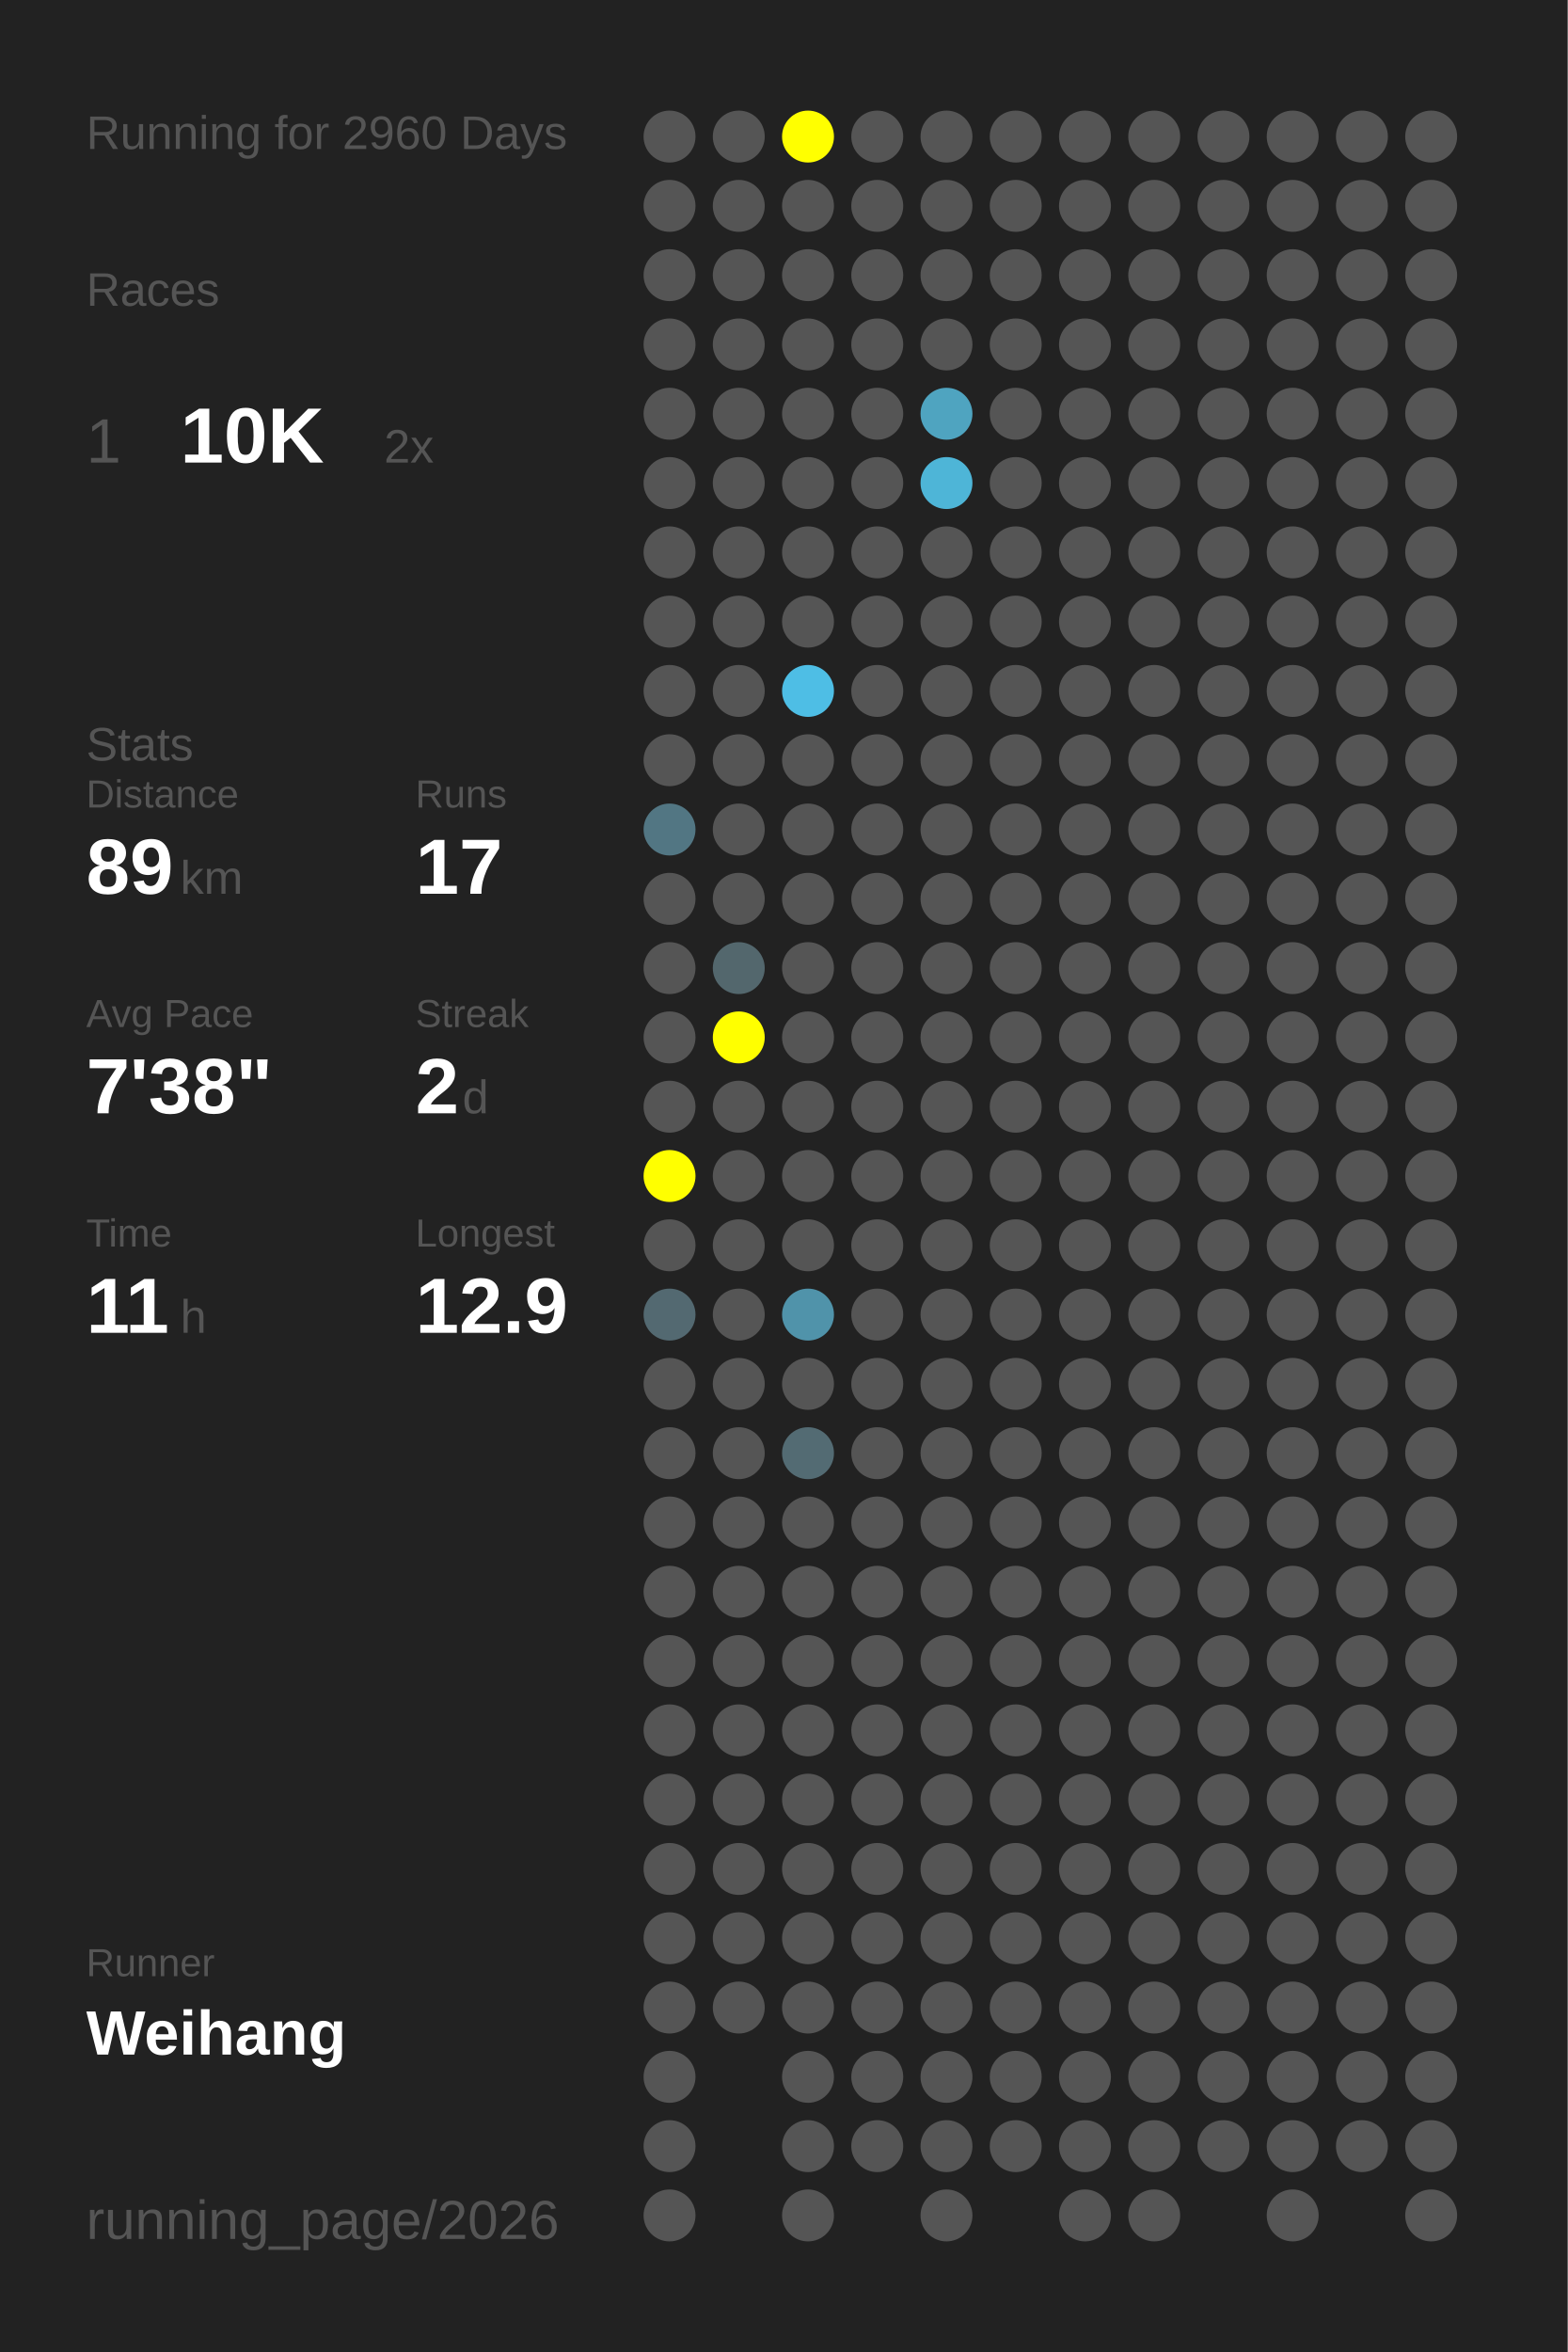
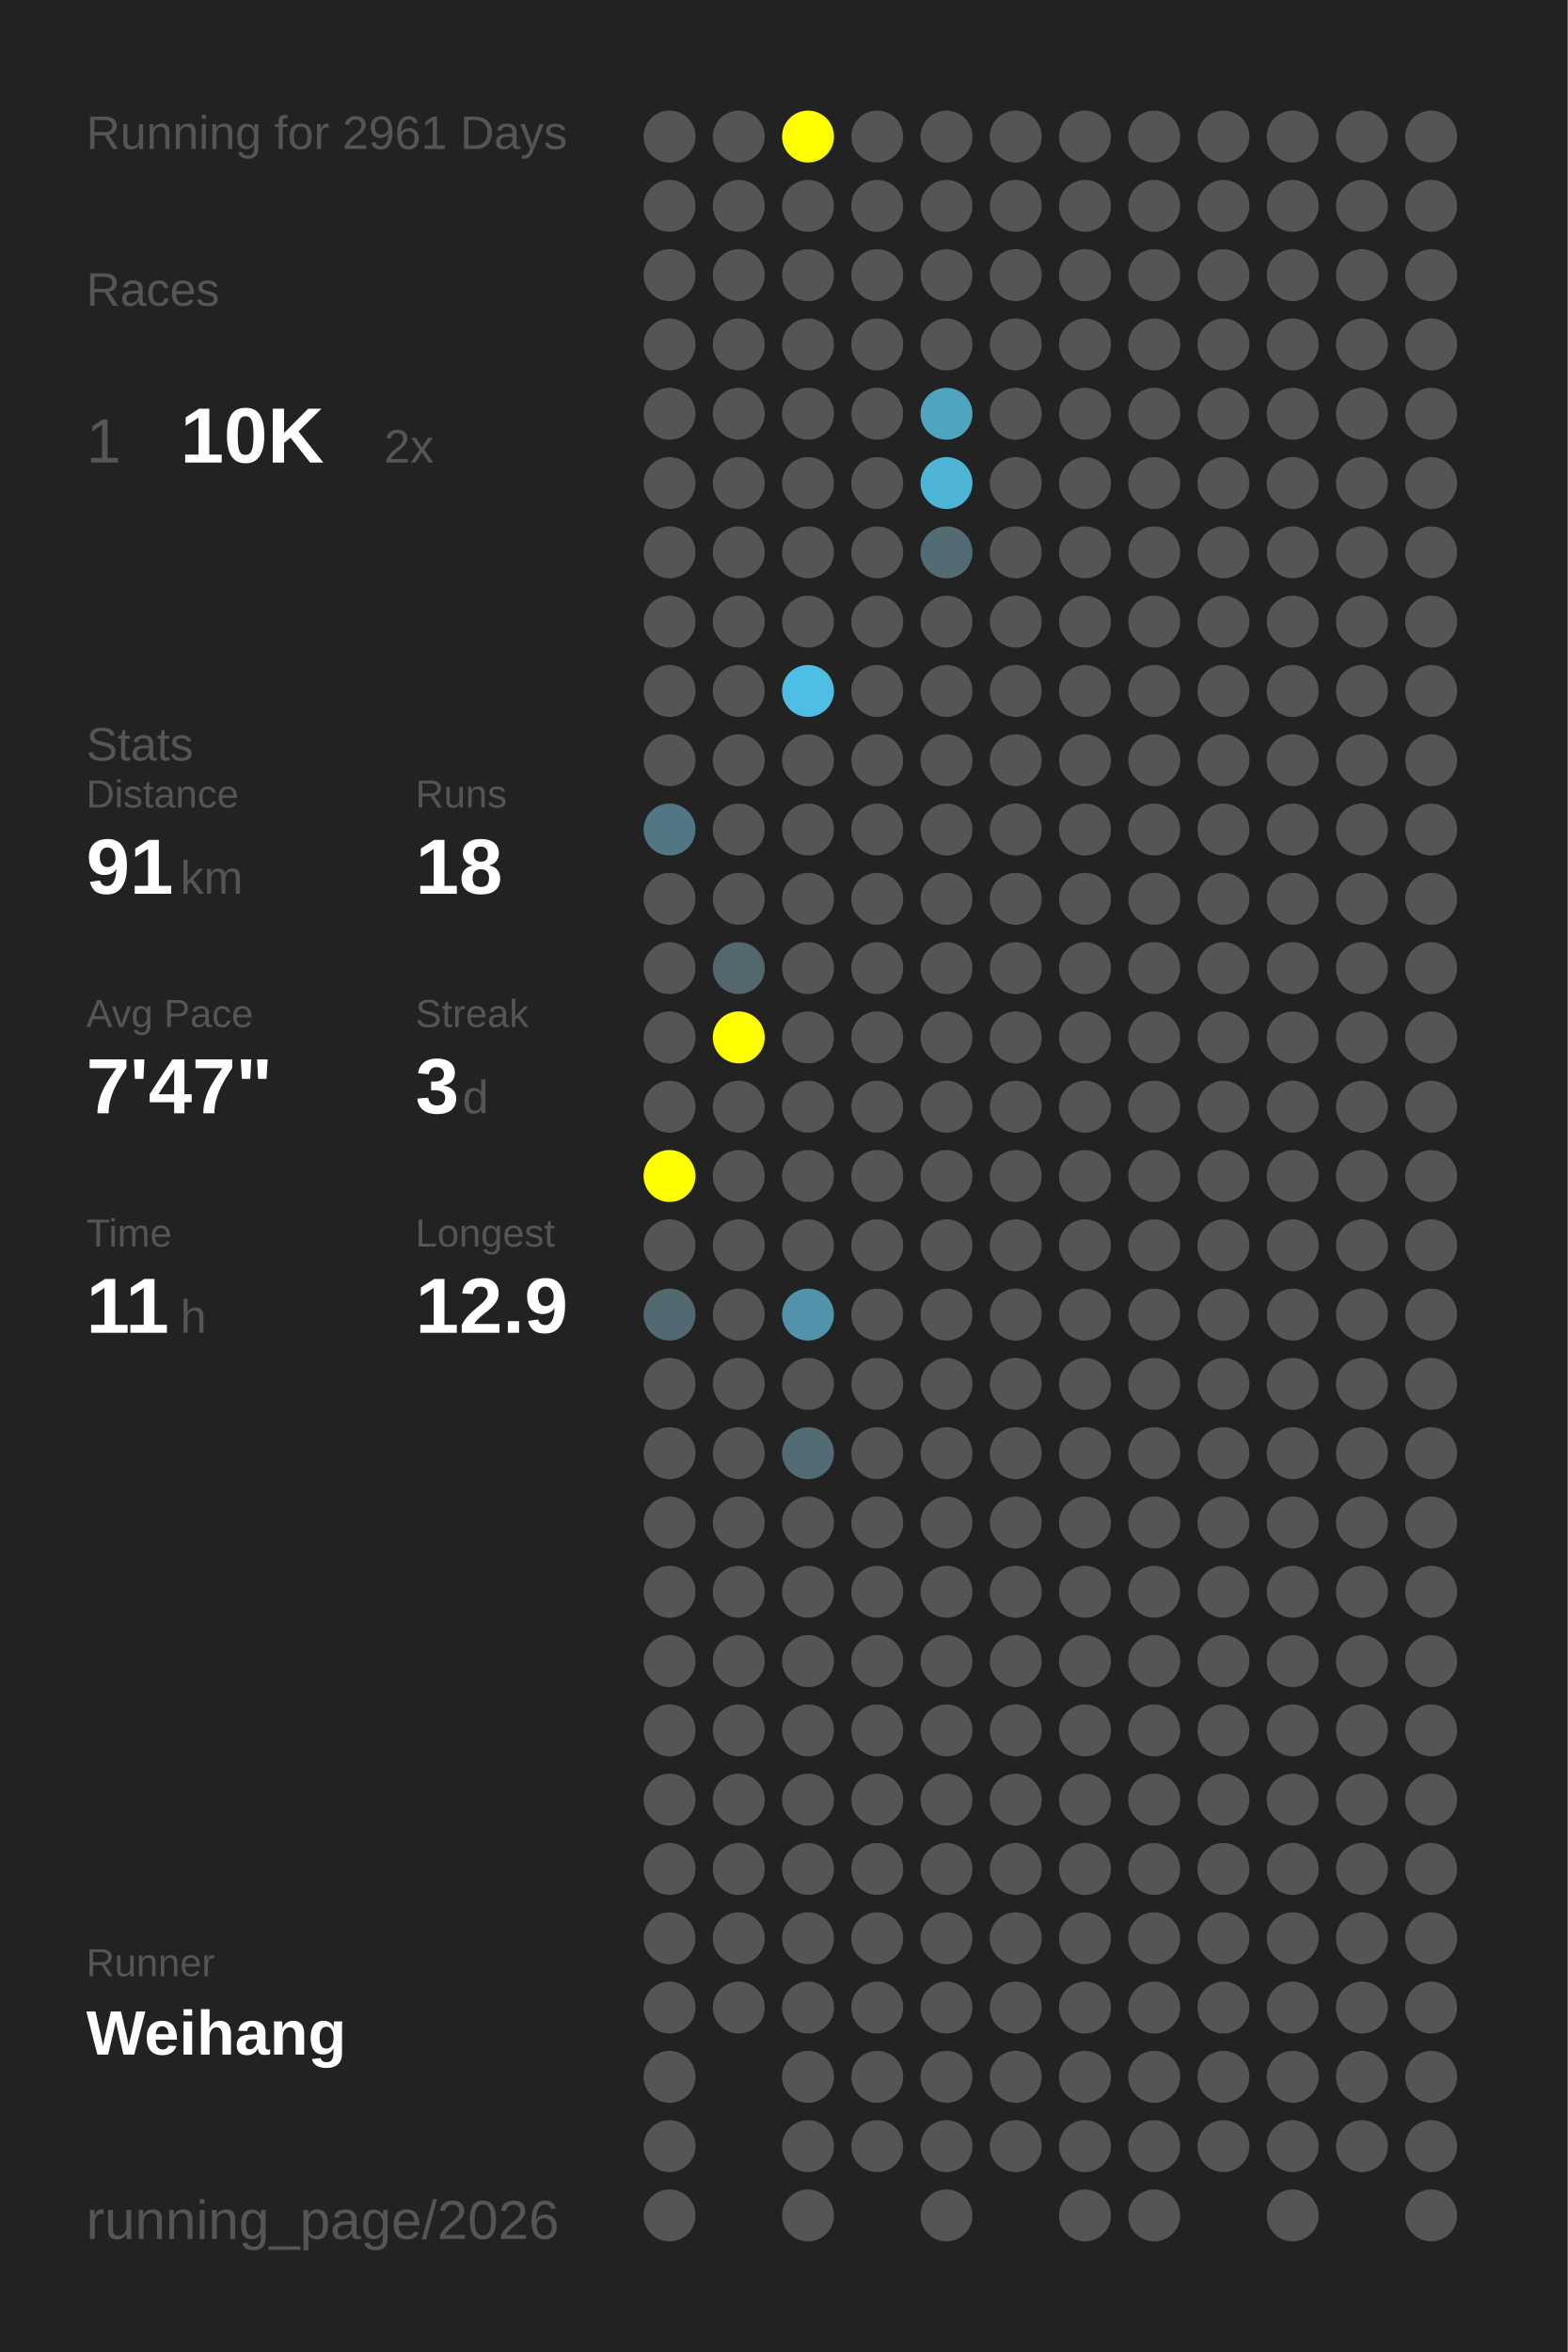
<svg xmlns="http://www.w3.org/2000/svg" baseProfile="full" height="300mm" version="1.1" viewBox="0,0,200,300" width="200mm">
  <defs />
  <rect fill="#222222" height="300" width="200" x="0" y="0" />
-   <text fill="#555555" style="font-size:6px; font-family:Arial;" x="11" y="19">Running for 2960 Days</text>
+   <text fill="#555555" style="font-size:6px; font-family:Arial;" x="11" y="19">Running for 2961 Days</text>
  <text fill="#555555" style="font-size:6px; font-family:Arial;" x="11" y="39">Races</text>
  <text fill="#555555" style="font-size:8px; font-family:Arial;" x="11" y="59">1</text>
  <text fill="#FFFFFF" style="font-size:10px; font-family:Arial; font-weight:bold;" x="23" y="59">10K</text>
  <text fill="#555555" style="font-size:6px; font-family:Arial;" x="49" y="59">2x</text>
  <text fill="#555555" style="font-size:6px; font-family:Arial;" x="11" y="97">Stats</text>
  <text fill="#555555" style="font-size:5px; font-family:Arial;" x="11" y="103">Distance</text>
-   <text fill="#FFFFFF" style="font-size:10px; font-family:Arial; font-weight:bold;" x="11" y="114">89</text>
+   <text fill="#FFFFFF" style="font-size:10px; font-family:Arial; font-weight:bold;" x="11" y="114">91</text>
  <text fill="#555555" style="font-size:6px; font-family:Arial;" x="23" y="114">km</text>
  <text fill="#555555" style="font-size:5px; font-family:Arial;" x="53" y="103">Runs</text>
-   <text fill="#FFFFFF" style="font-size:10px; font-family:Arial; font-weight:bold;" x="53" y="114">17</text>
+   <text fill="#FFFFFF" style="font-size:10px; font-family:Arial; font-weight:bold;" x="53" y="114">18</text>
  <text fill="#555555" style="font-size:5px; font-family:Arial;" x="11" y="131">Avg Pace</text>
-   <text fill="#FFFFFF" style="font-size:10px; font-family:Arial; font-weight:bold;" x="11" y="142">7'38"</text>
+   <text fill="#FFFFFF" style="font-size:10px; font-family:Arial; font-weight:bold;" x="11" y="142">7'47"</text>
  <text fill="#555555" style="font-size:5px; font-family:Arial;" x="53" y="131">Streak</text>
-   <text fill="#FFFFFF" style="font-size:10px; font-family:Arial; font-weight:bold;" x="53" y="142">2</text>
+   <text fill="#FFFFFF" style="font-size:10px; font-family:Arial; font-weight:bold;" x="53" y="142">3</text>
  <text fill="#555555" style="font-size:6px; font-family:Arial;" x="59" y="142">d</text>
  <text fill="#555555" style="font-size:5px; font-family:Arial;" x="11" y="159">Time</text>
  <text fill="#FFFFFF" style="font-size:10px; font-family:Arial; font-weight:bold;" x="11" y="170">11</text>
  <text fill="#555555" style="font-size:6px; font-family:Arial;" x="23" y="170">h</text>
  <text fill="#555555" style="font-size:5px; font-family:Arial;" x="53" y="159">Longest</text>
  <text fill="#FFFFFF" style="font-size:10px; font-family:Arial; font-weight:bold;" x="53" y="170">12.9</text>
  <text fill="#555555" style="font-size:5px; font-family:Arial;" x="11" y="252.065">Runner</text>
  <text fill="#FFFFFF" style="font-size:8px; font-family:Arial; font-weight:bold;" x="11" y="262.065">Weihang</text>
  <text fill="#555555" style="font-size:7px; font-family:Arial;" x="11" y="285.581">running_page/2026</text>
  <circle cx="85.417" cy="17.419" fill="#555555" r="3.312" />
  <circle cx="85.417" cy="26.258" fill="#555555" r="3.312" />
  <circle cx="85.417" cy="35.097" fill="#555555" r="3.312" />
  <circle cx="85.417" cy="43.935" fill="#555555" r="3.312" />
  <circle cx="85.417" cy="52.774" fill="#555555" r="3.312" />
  <circle cx="85.417" cy="61.613" fill="#555555" r="3.312" />
  <circle cx="85.417" cy="70.452" fill="#555555" r="3.312" />
  <circle cx="85.417" cy="79.29" fill="#555555" r="3.312" />
  <circle cx="85.417" cy="88.129" fill="#555555" r="3.312" />
  <circle cx="85.417" cy="96.968" fill="#555555" r="3.312" />
  <circle cx="85.417" cy="105.806" fill="#527683" r="3.312" />
  <circle cx="85.417" cy="114.645" fill="#555555" r="3.312" />
  <circle cx="85.417" cy="123.484" fill="#555555" r="3.312" />
  <circle cx="85.417" cy="132.323" fill="#555555" r="3.312" />
  <circle cx="85.417" cy="141.161" fill="#555555" r="3.312" />
  <circle cx="85.417" cy="150" fill="#FFFF00" r="3.312" />
  <circle cx="85.417" cy="158.839" fill="#555555" r="3.312" />
  <circle cx="85.417" cy="167.677" fill="#536971" r="3.312" />
  <circle cx="85.417" cy="176.516" fill="#555555" r="3.312" />
  <circle cx="85.417" cy="185.355" fill="#555555" r="3.312" />
  <circle cx="85.417" cy="194.194" fill="#555555" r="3.312" />
  <circle cx="85.417" cy="203.032" fill="#555555" r="3.312" />
  <circle cx="85.417" cy="211.871" fill="#555555" r="3.312" />
  <circle cx="85.417" cy="220.71" fill="#555555" r="3.312" />
  <circle cx="85.417" cy="229.548" fill="#555555" r="3.312" />
  <circle cx="85.417" cy="238.387" fill="#555555" r="3.312" />
  <circle cx="85.417" cy="247.226" fill="#555555" r="3.312" />
  <circle cx="85.417" cy="256.065" fill="#555555" r="3.312" />
  <circle cx="85.417" cy="264.903" fill="#555555" r="3.312" />
  <circle cx="85.417" cy="273.742" fill="#555555" r="3.312" />
  <circle cx="85.417" cy="282.581" fill="#555555" r="3.312" />
  <circle cx="94.25" cy="17.419" fill="#555555" r="3.312" />
  <circle cx="94.25" cy="26.258" fill="#555555" r="3.312" />
  <circle cx="94.25" cy="35.097" fill="#555555" r="3.312" />
  <circle cx="94.25" cy="43.935" fill="#555555" r="3.312" />
  <circle cx="94.25" cy="52.774" fill="#555555" r="3.312" />
  <circle cx="94.25" cy="61.613" fill="#555555" r="3.312" />
  <circle cx="94.25" cy="70.452" fill="#555555" r="3.312" />
  <circle cx="94.25" cy="79.29" fill="#555555" r="3.312" />
  <circle cx="94.25" cy="88.129" fill="#555555" r="3.312" />
  <circle cx="94.25" cy="96.968" fill="#555555" r="3.312" />
  <circle cx="94.25" cy="105.806" fill="#555555" r="3.312" />
  <circle cx="94.25" cy="114.645" fill="#555555" r="3.312" />
  <circle cx="94.25" cy="123.484" fill="#53676d" r="3.312" />
  <circle cx="94.25" cy="132.323" fill="#FFFF00" r="3.312" />
  <circle cx="94.25" cy="141.161" fill="#555555" r="3.312" />
  <circle cx="94.25" cy="150" fill="#555555" r="3.312" />
  <circle cx="94.25" cy="158.839" fill="#555555" r="3.312" />
  <circle cx="94.25" cy="167.677" fill="#555555" r="3.312" />
  <circle cx="94.25" cy="176.516" fill="#555555" r="3.312" />
  <circle cx="94.25" cy="185.355" fill="#555555" r="3.312" />
  <circle cx="94.25" cy="194.194" fill="#555555" r="3.312" />
  <circle cx="94.25" cy="203.032" fill="#555555" r="3.312" />
  <circle cx="94.25" cy="211.871" fill="#555555" r="3.312" />
  <circle cx="94.25" cy="220.71" fill="#555555" r="3.312" />
  <circle cx="94.25" cy="229.548" fill="#555555" r="3.312" />
  <circle cx="94.25" cy="238.387" fill="#555555" r="3.312" />
  <circle cx="94.25" cy="247.226" fill="#555555" r="3.312" />
  <circle cx="94.25" cy="256.065" fill="#555555" r="3.312" />
  <circle cx="103.083" cy="17.419" fill="#FFFF00" r="3.312" />
  <circle cx="103.083" cy="26.258" fill="#555555" r="3.312" />
  <circle cx="103.083" cy="35.097" fill="#555555" r="3.312" />
  <circle cx="103.083" cy="43.935" fill="#555555" r="3.312" />
  <circle cx="103.083" cy="52.774" fill="#555555" r="3.312" />
  <circle cx="103.083" cy="61.613" fill="#555555" r="3.312" />
  <circle cx="103.083" cy="70.452" fill="#555555" r="3.312" />
  <circle cx="103.083" cy="79.29" fill="#555555" r="3.312" />
  <circle cx="103.083" cy="88.129" fill="#4ebee5" r="3.312" />
  <circle cx="103.083" cy="96.968" fill="#555555" r="3.312" />
  <circle cx="103.083" cy="105.806" fill="#555555" r="3.312" />
  <circle cx="103.083" cy="114.645" fill="#555555" r="3.312" />
  <circle cx="103.083" cy="123.484" fill="#555555" r="3.312" />
  <circle cx="103.083" cy="132.323" fill="#555555" r="3.312" />
  <circle cx="103.083" cy="141.161" fill="#555555" r="3.312" />
  <circle cx="103.083" cy="150" fill="#555555" r="3.312" />
  <circle cx="103.083" cy="158.839" fill="#555555" r="3.312" />
  <circle cx="103.083" cy="167.677" fill="#5093aa" r="3.312" />
  <circle cx="103.083" cy="176.516" fill="#555555" r="3.312" />
  <circle cx="103.083" cy="185.355" fill="#536b73" r="3.312" />
  <circle cx="103.083" cy="194.194" fill="#555555" r="3.312" />
  <circle cx="103.083" cy="203.032" fill="#555555" r="3.312" />
  <circle cx="103.083" cy="211.871" fill="#555555" r="3.312" />
  <circle cx="103.083" cy="220.71" fill="#555555" r="3.312" />
  <circle cx="103.083" cy="229.548" fill="#555555" r="3.312" />
  <circle cx="103.083" cy="238.387" fill="#555555" r="3.312" />
  <circle cx="103.083" cy="247.226" fill="#555555" r="3.312" />
  <circle cx="103.083" cy="256.065" fill="#555555" r="3.312" />
  <circle cx="103.083" cy="264.903" fill="#555555" r="3.312" />
  <circle cx="103.083" cy="273.742" fill="#555555" r="3.312" />
  <circle cx="103.083" cy="282.581" fill="#555555" r="3.312" />
  <circle cx="111.917" cy="17.419" fill="#555555" r="3.312" />
  <circle cx="111.917" cy="26.258" fill="#555555" r="3.312" />
  <circle cx="111.917" cy="35.097" fill="#555555" r="3.312" />
  <circle cx="111.917" cy="43.935" fill="#555555" r="3.312" />
  <circle cx="111.917" cy="52.774" fill="#555555" r="3.312" />
  <circle cx="111.917" cy="61.613" fill="#555555" r="3.312" />
  <circle cx="111.917" cy="70.452" fill="#555555" r="3.312" />
  <circle cx="111.917" cy="79.29" fill="#555555" r="3.312" />
  <circle cx="111.917" cy="88.129" fill="#555555" r="3.312" />
  <circle cx="111.917" cy="96.968" fill="#555555" r="3.312" />
  <circle cx="111.917" cy="105.806" fill="#555555" r="3.312" />
  <circle cx="111.917" cy="114.645" fill="#555555" r="3.312" />
  <circle cx="111.917" cy="123.484" fill="#555555" r="3.312" />
  <circle cx="111.917" cy="132.323" fill="#555555" r="3.312" />
  <circle cx="111.917" cy="141.161" fill="#555555" r="3.312" />
  <circle cx="111.917" cy="150" fill="#555555" r="3.312" />
  <circle cx="111.917" cy="158.839" fill="#555555" r="3.312" />
  <circle cx="111.917" cy="167.677" fill="#555555" r="3.312" />
  <circle cx="111.917" cy="176.516" fill="#555555" r="3.312" />
  <circle cx="111.917" cy="185.355" fill="#555555" r="3.312" />
  <circle cx="111.917" cy="194.194" fill="#555555" r="3.312" />
  <circle cx="111.917" cy="203.032" fill="#555555" r="3.312" />
  <circle cx="111.917" cy="211.871" fill="#555555" r="3.312" />
  <circle cx="111.917" cy="220.71" fill="#555555" r="3.312" />
  <circle cx="111.917" cy="229.548" fill="#555555" r="3.312" />
  <circle cx="111.917" cy="238.387" fill="#555555" r="3.312" />
  <circle cx="111.917" cy="247.226" fill="#555555" r="3.312" />
  <circle cx="111.917" cy="256.065" fill="#555555" r="3.312" />
  <circle cx="111.917" cy="264.903" fill="#555555" r="3.312" />
  <circle cx="111.917" cy="273.742" fill="#555555" r="3.312" />
  <circle cx="120.75" cy="17.419" fill="#555555" r="3.312" />
  <circle cx="120.75" cy="26.258" fill="#555555" r="3.312" />
  <circle cx="120.75" cy="35.097" fill="#555555" r="3.312" />
  <circle cx="120.75" cy="43.935" fill="#555555" r="3.312" />
  <circle cx="120.75" cy="52.774" fill="#4fa4c0" r="3.312" />
  <circle cx="120.75" cy="61.613" fill="#4eb5d7" r="3.312" />
-   <circle cx="120.75" cy="70.452" fill="#555555" r="3.312" />
+   <circle cx="120.75" cy="70.452" fill="#536c74" r="3.312" />
  <circle cx="120.75" cy="79.29" fill="#555555" r="3.312" />
  <circle cx="120.75" cy="88.129" fill="#555555" r="3.312" />
  <circle cx="120.75" cy="96.968" fill="#555555" r="3.312" />
  <circle cx="120.75" cy="105.806" fill="#555555" r="3.312" />
  <circle cx="120.75" cy="114.645" fill="#555555" r="3.312" />
  <circle cx="120.75" cy="123.484" fill="#555555" r="3.312" />
  <circle cx="120.75" cy="132.323" fill="#555555" r="3.312" />
  <circle cx="120.75" cy="141.161" fill="#555555" r="3.312" />
  <circle cx="120.75" cy="150" fill="#555555" r="3.312" />
  <circle cx="120.75" cy="158.839" fill="#555555" r="3.312" />
  <circle cx="120.75" cy="167.677" fill="#555555" r="3.312" />
  <circle cx="120.75" cy="176.516" fill="#555555" r="3.312" />
  <circle cx="120.75" cy="185.355" fill="#555555" r="3.312" />
  <circle cx="120.75" cy="194.194" fill="#555555" r="3.312" />
  <circle cx="120.75" cy="203.032" fill="#555555" r="3.312" />
  <circle cx="120.75" cy="211.871" fill="#555555" r="3.312" />
  <circle cx="120.75" cy="220.71" fill="#555555" r="3.312" />
  <circle cx="120.75" cy="229.548" fill="#555555" r="3.312" />
  <circle cx="120.75" cy="238.387" fill="#555555" r="3.312" />
  <circle cx="120.75" cy="247.226" fill="#555555" r="3.312" />
  <circle cx="120.75" cy="256.065" fill="#555555" r="3.312" />
  <circle cx="120.75" cy="264.903" fill="#555555" r="3.312" />
  <circle cx="120.75" cy="273.742" fill="#555555" r="3.312" />
  <circle cx="120.75" cy="282.581" fill="#555555" r="3.312" />
  <circle cx="129.583" cy="17.419" fill="#555555" r="3.312" />
  <circle cx="129.583" cy="26.258" fill="#555555" r="3.312" />
  <circle cx="129.583" cy="35.097" fill="#555555" r="3.312" />
  <circle cx="129.583" cy="43.935" fill="#555555" r="3.312" />
  <circle cx="129.583" cy="52.774" fill="#555555" r="3.312" />
  <circle cx="129.583" cy="61.613" fill="#555555" r="3.312" />
  <circle cx="129.583" cy="70.452" fill="#555555" r="3.312" />
  <circle cx="129.583" cy="79.29" fill="#555555" r="3.312" />
  <circle cx="129.583" cy="88.129" fill="#555555" r="3.312" />
  <circle cx="129.583" cy="96.968" fill="#555555" r="3.312" />
  <circle cx="129.583" cy="105.806" fill="#555555" r="3.312" />
  <circle cx="129.583" cy="114.645" fill="#555555" r="3.312" />
  <circle cx="129.583" cy="123.484" fill="#555555" r="3.312" />
  <circle cx="129.583" cy="132.323" fill="#555555" r="3.312" />
  <circle cx="129.583" cy="141.161" fill="#555555" r="3.312" />
  <circle cx="129.583" cy="150" fill="#555555" r="3.312" />
  <circle cx="129.583" cy="158.839" fill="#555555" r="3.312" />
  <circle cx="129.583" cy="167.677" fill="#555555" r="3.312" />
  <circle cx="129.583" cy="176.516" fill="#555555" r="3.312" />
  <circle cx="129.583" cy="185.355" fill="#555555" r="3.312" />
  <circle cx="129.583" cy="194.194" fill="#555555" r="3.312" />
  <circle cx="129.583" cy="203.032" fill="#555555" r="3.312" />
  <circle cx="129.583" cy="211.871" fill="#555555" r="3.312" />
  <circle cx="129.583" cy="220.71" fill="#555555" r="3.312" />
  <circle cx="129.583" cy="229.548" fill="#555555" r="3.312" />
  <circle cx="129.583" cy="238.387" fill="#555555" r="3.312" />
  <circle cx="129.583" cy="247.226" fill="#555555" r="3.312" />
  <circle cx="129.583" cy="256.065" fill="#555555" r="3.312" />
  <circle cx="129.583" cy="264.903" fill="#555555" r="3.312" />
  <circle cx="129.583" cy="273.742" fill="#555555" r="3.312" />
  <circle cx="138.417" cy="17.419" fill="#555555" r="3.312" />
  <circle cx="138.417" cy="26.258" fill="#555555" r="3.312" />
  <circle cx="138.417" cy="35.097" fill="#555555" r="3.312" />
  <circle cx="138.417" cy="43.935" fill="#555555" r="3.312" />
  <circle cx="138.417" cy="52.774" fill="#555555" r="3.312" />
  <circle cx="138.417" cy="61.613" fill="#555555" r="3.312" />
  <circle cx="138.417" cy="70.452" fill="#555555" r="3.312" />
  <circle cx="138.417" cy="79.29" fill="#555555" r="3.312" />
  <circle cx="138.417" cy="88.129" fill="#555555" r="3.312" />
  <circle cx="138.417" cy="96.968" fill="#555555" r="3.312" />
  <circle cx="138.417" cy="105.806" fill="#555555" r="3.312" />
  <circle cx="138.417" cy="114.645" fill="#555555" r="3.312" />
  <circle cx="138.417" cy="123.484" fill="#555555" r="3.312" />
  <circle cx="138.417" cy="132.323" fill="#555555" r="3.312" />
  <circle cx="138.417" cy="141.161" fill="#555555" r="3.312" />
  <circle cx="138.417" cy="150" fill="#555555" r="3.312" />
  <circle cx="138.417" cy="158.839" fill="#555555" r="3.312" />
  <circle cx="138.417" cy="167.677" fill="#555555" r="3.312" />
  <circle cx="138.417" cy="176.516" fill="#555555" r="3.312" />
  <circle cx="138.417" cy="185.355" fill="#555555" r="3.312" />
  <circle cx="138.417" cy="194.194" fill="#555555" r="3.312" />
  <circle cx="138.417" cy="203.032" fill="#555555" r="3.312" />
  <circle cx="138.417" cy="211.871" fill="#555555" r="3.312" />
  <circle cx="138.417" cy="220.71" fill="#555555" r="3.312" />
  <circle cx="138.417" cy="229.548" fill="#555555" r="3.312" />
  <circle cx="138.417" cy="238.387" fill="#555555" r="3.312" />
  <circle cx="138.417" cy="247.226" fill="#555555" r="3.312" />
  <circle cx="138.417" cy="256.065" fill="#555555" r="3.312" />
  <circle cx="138.417" cy="264.903" fill="#555555" r="3.312" />
  <circle cx="138.417" cy="273.742" fill="#555555" r="3.312" />
  <circle cx="138.417" cy="282.581" fill="#555555" r="3.312" />
  <circle cx="147.25" cy="17.419" fill="#555555" r="3.312" />
  <circle cx="147.25" cy="26.258" fill="#555555" r="3.312" />
  <circle cx="147.25" cy="35.097" fill="#555555" r="3.312" />
  <circle cx="147.25" cy="43.935" fill="#555555" r="3.312" />
  <circle cx="147.25" cy="52.774" fill="#555555" r="3.312" />
  <circle cx="147.25" cy="61.613" fill="#555555" r="3.312" />
  <circle cx="147.25" cy="70.452" fill="#555555" r="3.312" />
  <circle cx="147.25" cy="79.29" fill="#555555" r="3.312" />
  <circle cx="147.25" cy="88.129" fill="#555555" r="3.312" />
  <circle cx="147.25" cy="96.968" fill="#555555" r="3.312" />
  <circle cx="147.25" cy="105.806" fill="#555555" r="3.312" />
  <circle cx="147.25" cy="114.645" fill="#555555" r="3.312" />
  <circle cx="147.25" cy="123.484" fill="#555555" r="3.312" />
  <circle cx="147.25" cy="132.323" fill="#555555" r="3.312" />
  <circle cx="147.25" cy="141.161" fill="#555555" r="3.312" />
  <circle cx="147.25" cy="150" fill="#555555" r="3.312" />
  <circle cx="147.25" cy="158.839" fill="#555555" r="3.312" />
  <circle cx="147.25" cy="167.677" fill="#555555" r="3.312" />
  <circle cx="147.25" cy="176.516" fill="#555555" r="3.312" />
  <circle cx="147.25" cy="185.355" fill="#555555" r="3.312" />
  <circle cx="147.25" cy="194.194" fill="#555555" r="3.312" />
  <circle cx="147.25" cy="203.032" fill="#555555" r="3.312" />
  <circle cx="147.25" cy="211.871" fill="#555555" r="3.312" />
  <circle cx="147.25" cy="220.71" fill="#555555" r="3.312" />
  <circle cx="147.25" cy="229.548" fill="#555555" r="3.312" />
  <circle cx="147.25" cy="238.387" fill="#555555" r="3.312" />
  <circle cx="147.25" cy="247.226" fill="#555555" r="3.312" />
  <circle cx="147.25" cy="256.065" fill="#555555" r="3.312" />
  <circle cx="147.25" cy="264.903" fill="#555555" r="3.312" />
  <circle cx="147.25" cy="273.742" fill="#555555" r="3.312" />
  <circle cx="147.25" cy="282.581" fill="#555555" r="3.312" />
  <circle cx="156.083" cy="17.419" fill="#555555" r="3.312" />
  <circle cx="156.083" cy="26.258" fill="#555555" r="3.312" />
  <circle cx="156.083" cy="35.097" fill="#555555" r="3.312" />
  <circle cx="156.083" cy="43.935" fill="#555555" r="3.312" />
  <circle cx="156.083" cy="52.774" fill="#555555" r="3.312" />
  <circle cx="156.083" cy="61.613" fill="#555555" r="3.312" />
  <circle cx="156.083" cy="70.452" fill="#555555" r="3.312" />
  <circle cx="156.083" cy="79.29" fill="#555555" r="3.312" />
  <circle cx="156.083" cy="88.129" fill="#555555" r="3.312" />
  <circle cx="156.083" cy="96.968" fill="#555555" r="3.312" />
  <circle cx="156.083" cy="105.806" fill="#555555" r="3.312" />
  <circle cx="156.083" cy="114.645" fill="#555555" r="3.312" />
  <circle cx="156.083" cy="123.484" fill="#555555" r="3.312" />
  <circle cx="156.083" cy="132.323" fill="#555555" r="3.312" />
  <circle cx="156.083" cy="141.161" fill="#555555" r="3.312" />
  <circle cx="156.083" cy="150" fill="#555555" r="3.312" />
  <circle cx="156.083" cy="158.839" fill="#555555" r="3.312" />
  <circle cx="156.083" cy="167.677" fill="#555555" r="3.312" />
  <circle cx="156.083" cy="176.516" fill="#555555" r="3.312" />
  <circle cx="156.083" cy="185.355" fill="#555555" r="3.312" />
  <circle cx="156.083" cy="194.194" fill="#555555" r="3.312" />
  <circle cx="156.083" cy="203.032" fill="#555555" r="3.312" />
  <circle cx="156.083" cy="211.871" fill="#555555" r="3.312" />
  <circle cx="156.083" cy="220.71" fill="#555555" r="3.312" />
  <circle cx="156.083" cy="229.548" fill="#555555" r="3.312" />
  <circle cx="156.083" cy="238.387" fill="#555555" r="3.312" />
  <circle cx="156.083" cy="247.226" fill="#555555" r="3.312" />
  <circle cx="156.083" cy="256.065" fill="#555555" r="3.312" />
  <circle cx="156.083" cy="264.903" fill="#555555" r="3.312" />
  <circle cx="156.083" cy="273.742" fill="#555555" r="3.312" />
  <circle cx="164.917" cy="17.419" fill="#555555" r="3.312" />
  <circle cx="164.917" cy="26.258" fill="#555555" r="3.312" />
  <circle cx="164.917" cy="35.097" fill="#555555" r="3.312" />
  <circle cx="164.917" cy="43.935" fill="#555555" r="3.312" />
  <circle cx="164.917" cy="52.774" fill="#555555" r="3.312" />
  <circle cx="164.917" cy="61.613" fill="#555555" r="3.312" />
  <circle cx="164.917" cy="70.452" fill="#555555" r="3.312" />
  <circle cx="164.917" cy="79.29" fill="#555555" r="3.312" />
  <circle cx="164.917" cy="88.129" fill="#555555" r="3.312" />
  <circle cx="164.917" cy="96.968" fill="#555555" r="3.312" />
  <circle cx="164.917" cy="105.806" fill="#555555" r="3.312" />
  <circle cx="164.917" cy="114.645" fill="#555555" r="3.312" />
  <circle cx="164.917" cy="123.484" fill="#555555" r="3.312" />
  <circle cx="164.917" cy="132.323" fill="#555555" r="3.312" />
  <circle cx="164.917" cy="141.161" fill="#555555" r="3.312" />
  <circle cx="164.917" cy="150" fill="#555555" r="3.312" />
  <circle cx="164.917" cy="158.839" fill="#555555" r="3.312" />
  <circle cx="164.917" cy="167.677" fill="#555555" r="3.312" />
  <circle cx="164.917" cy="176.516" fill="#555555" r="3.312" />
  <circle cx="164.917" cy="185.355" fill="#555555" r="3.312" />
  <circle cx="164.917" cy="194.194" fill="#555555" r="3.312" />
  <circle cx="164.917" cy="203.032" fill="#555555" r="3.312" />
  <circle cx="164.917" cy="211.871" fill="#555555" r="3.312" />
  <circle cx="164.917" cy="220.71" fill="#555555" r="3.312" />
  <circle cx="164.917" cy="229.548" fill="#555555" r="3.312" />
  <circle cx="164.917" cy="238.387" fill="#555555" r="3.312" />
  <circle cx="164.917" cy="247.226" fill="#555555" r="3.312" />
  <circle cx="164.917" cy="256.065" fill="#555555" r="3.312" />
  <circle cx="164.917" cy="264.903" fill="#555555" r="3.312" />
  <circle cx="164.917" cy="273.742" fill="#555555" r="3.312" />
  <circle cx="164.917" cy="282.581" fill="#555555" r="3.312" />
  <circle cx="173.75" cy="17.419" fill="#555555" r="3.312" />
  <circle cx="173.75" cy="26.258" fill="#555555" r="3.312" />
  <circle cx="173.75" cy="35.097" fill="#555555" r="3.312" />
  <circle cx="173.75" cy="43.935" fill="#555555" r="3.312" />
  <circle cx="173.75" cy="52.774" fill="#555555" r="3.312" />
  <circle cx="173.75" cy="61.613" fill="#555555" r="3.312" />
  <circle cx="173.75" cy="70.452" fill="#555555" r="3.312" />
  <circle cx="173.75" cy="79.29" fill="#555555" r="3.312" />
  <circle cx="173.75" cy="88.129" fill="#555555" r="3.312" />
  <circle cx="173.75" cy="96.968" fill="#555555" r="3.312" />
  <circle cx="173.75" cy="105.806" fill="#555555" r="3.312" />
  <circle cx="173.75" cy="114.645" fill="#555555" r="3.312" />
  <circle cx="173.75" cy="123.484" fill="#555555" r="3.312" />
  <circle cx="173.75" cy="132.323" fill="#555555" r="3.312" />
  <circle cx="173.75" cy="141.161" fill="#555555" r="3.312" />
  <circle cx="173.75" cy="150" fill="#555555" r="3.312" />
  <circle cx="173.75" cy="158.839" fill="#555555" r="3.312" />
  <circle cx="173.75" cy="167.677" fill="#555555" r="3.312" />
  <circle cx="173.75" cy="176.516" fill="#555555" r="3.312" />
  <circle cx="173.75" cy="185.355" fill="#555555" r="3.312" />
  <circle cx="173.75" cy="194.194" fill="#555555" r="3.312" />
  <circle cx="173.75" cy="203.032" fill="#555555" r="3.312" />
  <circle cx="173.75" cy="211.871" fill="#555555" r="3.312" />
  <circle cx="173.75" cy="220.71" fill="#555555" r="3.312" />
  <circle cx="173.75" cy="229.548" fill="#555555" r="3.312" />
  <circle cx="173.75" cy="238.387" fill="#555555" r="3.312" />
  <circle cx="173.75" cy="247.226" fill="#555555" r="3.312" />
  <circle cx="173.75" cy="256.065" fill="#555555" r="3.312" />
  <circle cx="173.75" cy="264.903" fill="#555555" r="3.312" />
  <circle cx="173.75" cy="273.742" fill="#555555" r="3.312" />
  <circle cx="182.583" cy="17.419" fill="#555555" r="3.312" />
  <circle cx="182.583" cy="26.258" fill="#555555" r="3.312" />
  <circle cx="182.583" cy="35.097" fill="#555555" r="3.312" />
  <circle cx="182.583" cy="43.935" fill="#555555" r="3.312" />
  <circle cx="182.583" cy="52.774" fill="#555555" r="3.312" />
  <circle cx="182.583" cy="61.613" fill="#555555" r="3.312" />
  <circle cx="182.583" cy="70.452" fill="#555555" r="3.312" />
  <circle cx="182.583" cy="79.29" fill="#555555" r="3.312" />
  <circle cx="182.583" cy="88.129" fill="#555555" r="3.312" />
  <circle cx="182.583" cy="96.968" fill="#555555" r="3.312" />
  <circle cx="182.583" cy="105.806" fill="#555555" r="3.312" />
  <circle cx="182.583" cy="114.645" fill="#555555" r="3.312" />
  <circle cx="182.583" cy="123.484" fill="#555555" r="3.312" />
  <circle cx="182.583" cy="132.323" fill="#555555" r="3.312" />
  <circle cx="182.583" cy="141.161" fill="#555555" r="3.312" />
  <circle cx="182.583" cy="150" fill="#555555" r="3.312" />
  <circle cx="182.583" cy="158.839" fill="#555555" r="3.312" />
  <circle cx="182.583" cy="167.677" fill="#555555" r="3.312" />
  <circle cx="182.583" cy="176.516" fill="#555555" r="3.312" />
  <circle cx="182.583" cy="185.355" fill="#555555" r="3.312" />
  <circle cx="182.583" cy="194.194" fill="#555555" r="3.312" />
  <circle cx="182.583" cy="203.032" fill="#555555" r="3.312" />
  <circle cx="182.583" cy="211.871" fill="#555555" r="3.312" />
  <circle cx="182.583" cy="220.71" fill="#555555" r="3.312" />
  <circle cx="182.583" cy="229.548" fill="#555555" r="3.312" />
  <circle cx="182.583" cy="238.387" fill="#555555" r="3.312" />
  <circle cx="182.583" cy="247.226" fill="#555555" r="3.312" />
  <circle cx="182.583" cy="256.065" fill="#555555" r="3.312" />
  <circle cx="182.583" cy="264.903" fill="#555555" r="3.312" />
  <circle cx="182.583" cy="273.742" fill="#555555" r="3.312" />
  <circle cx="182.583" cy="282.581" fill="#555555" r="3.312" />
</svg>
